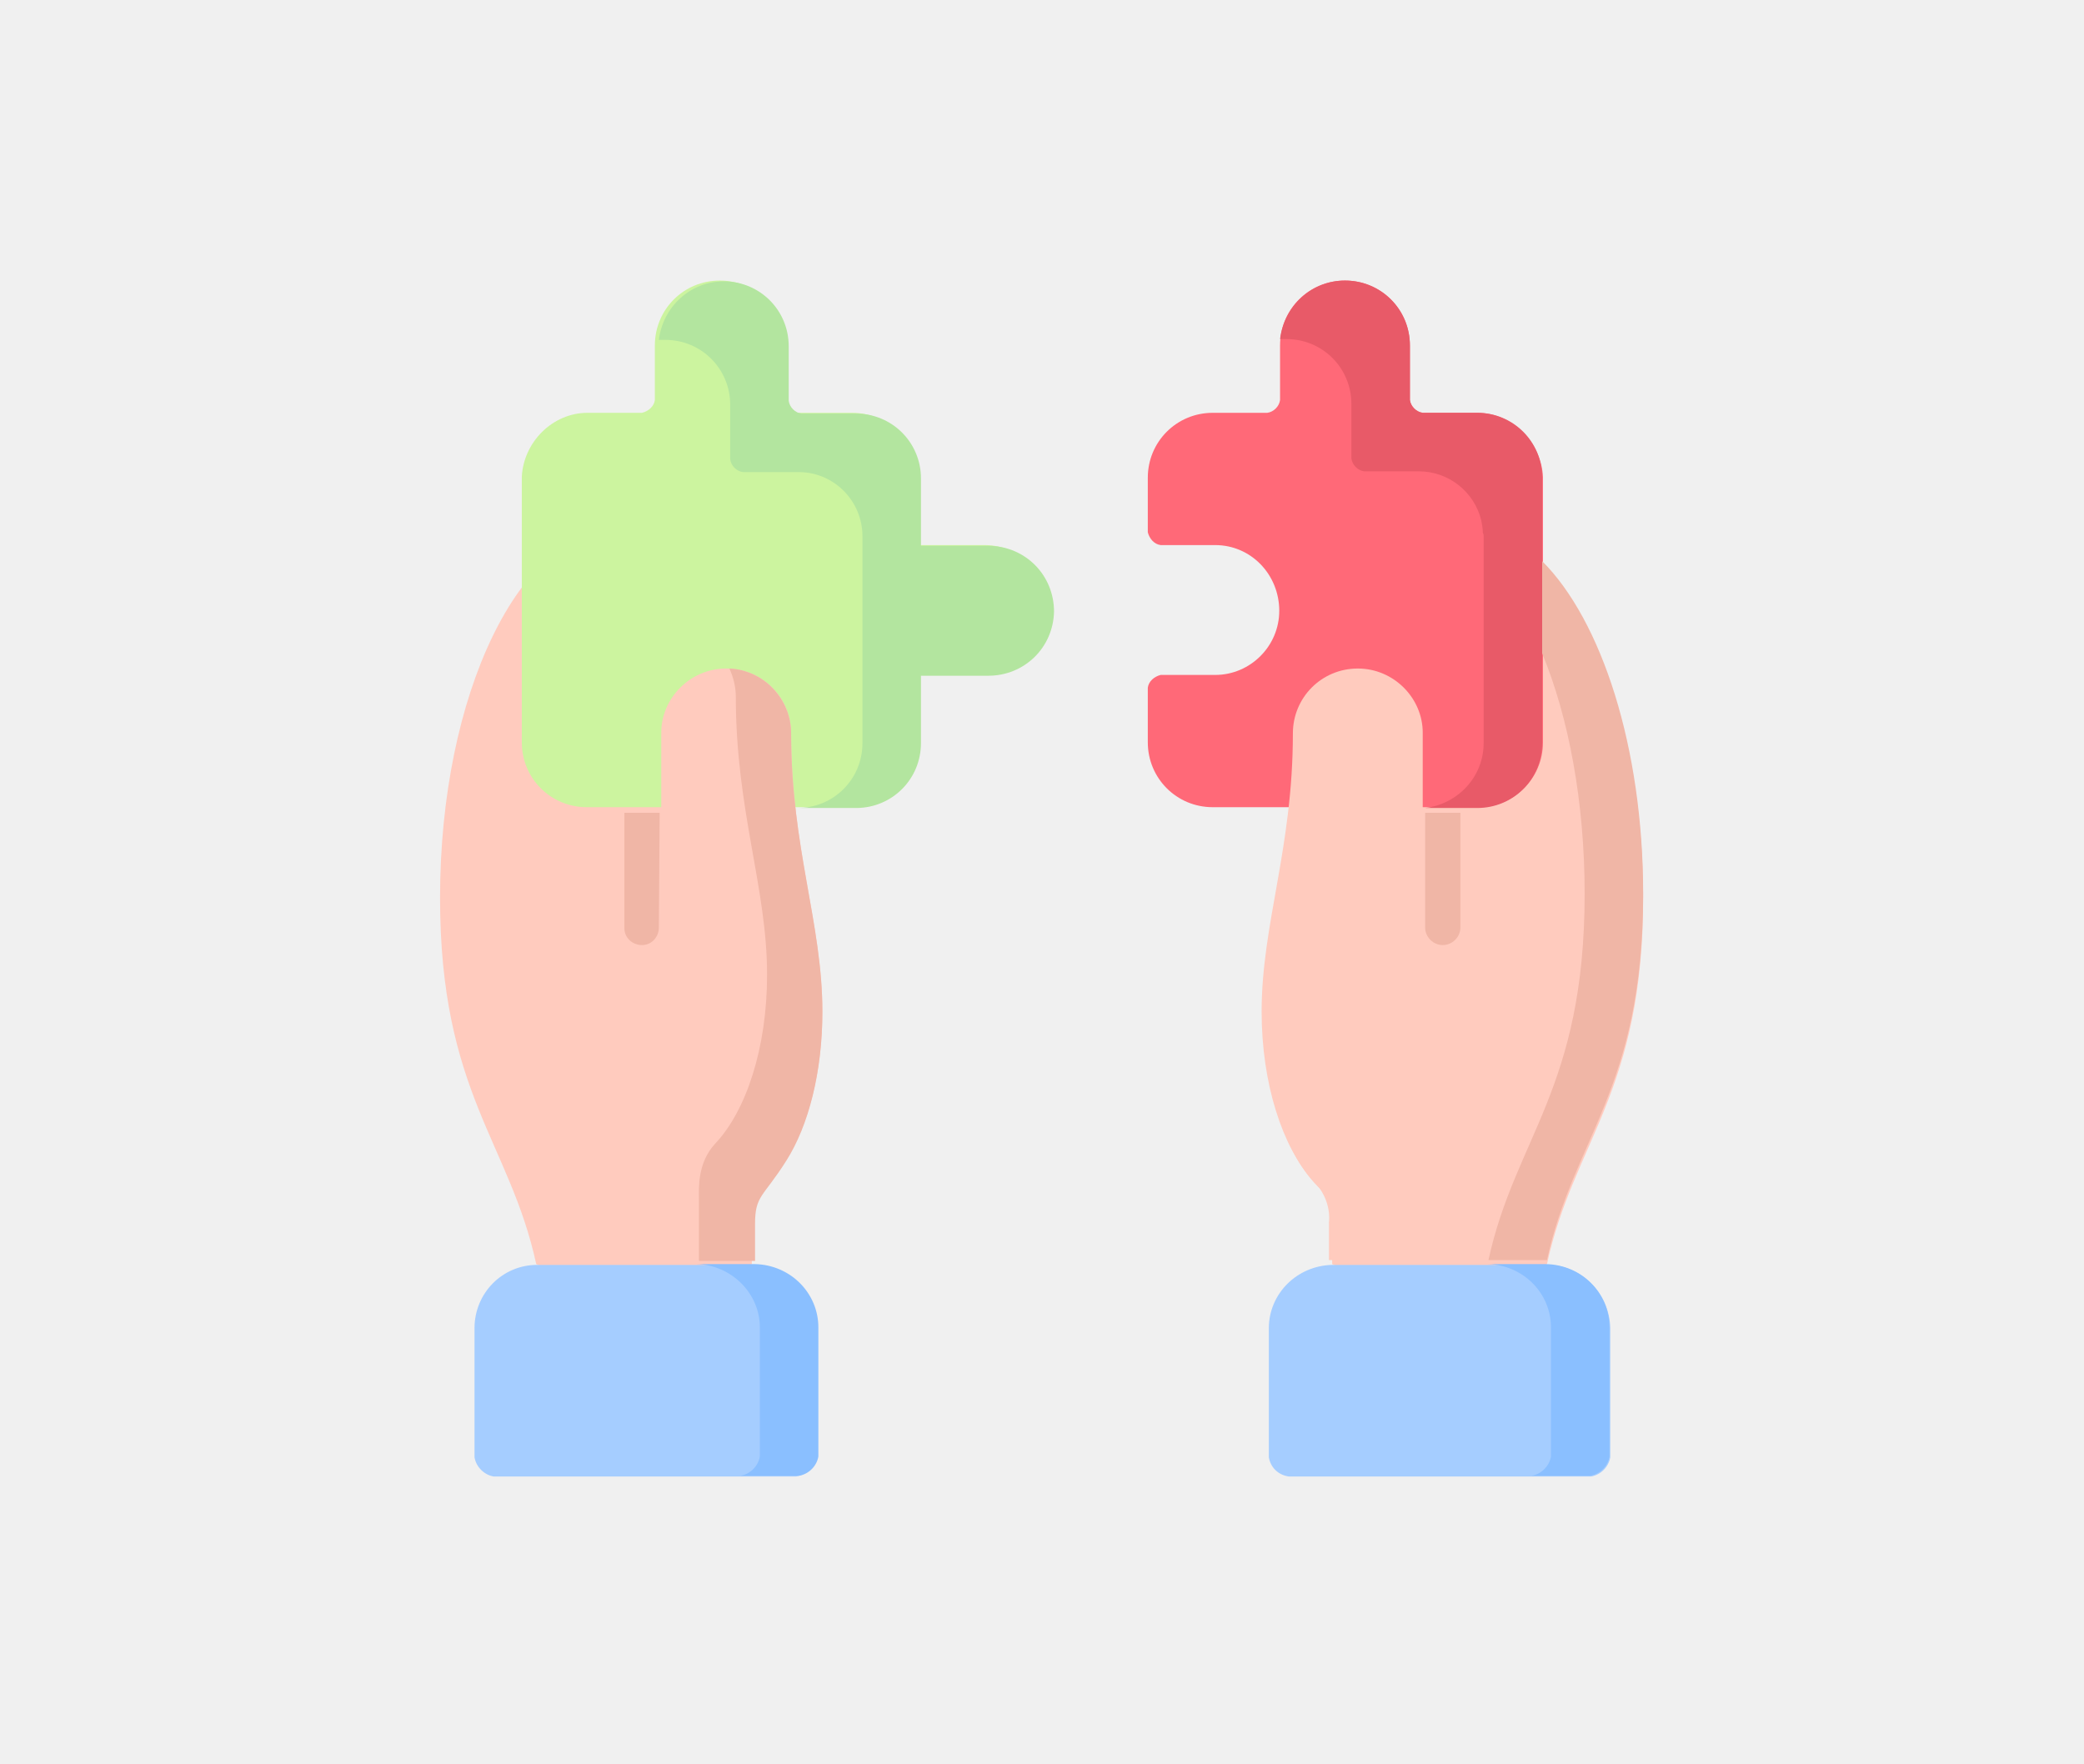
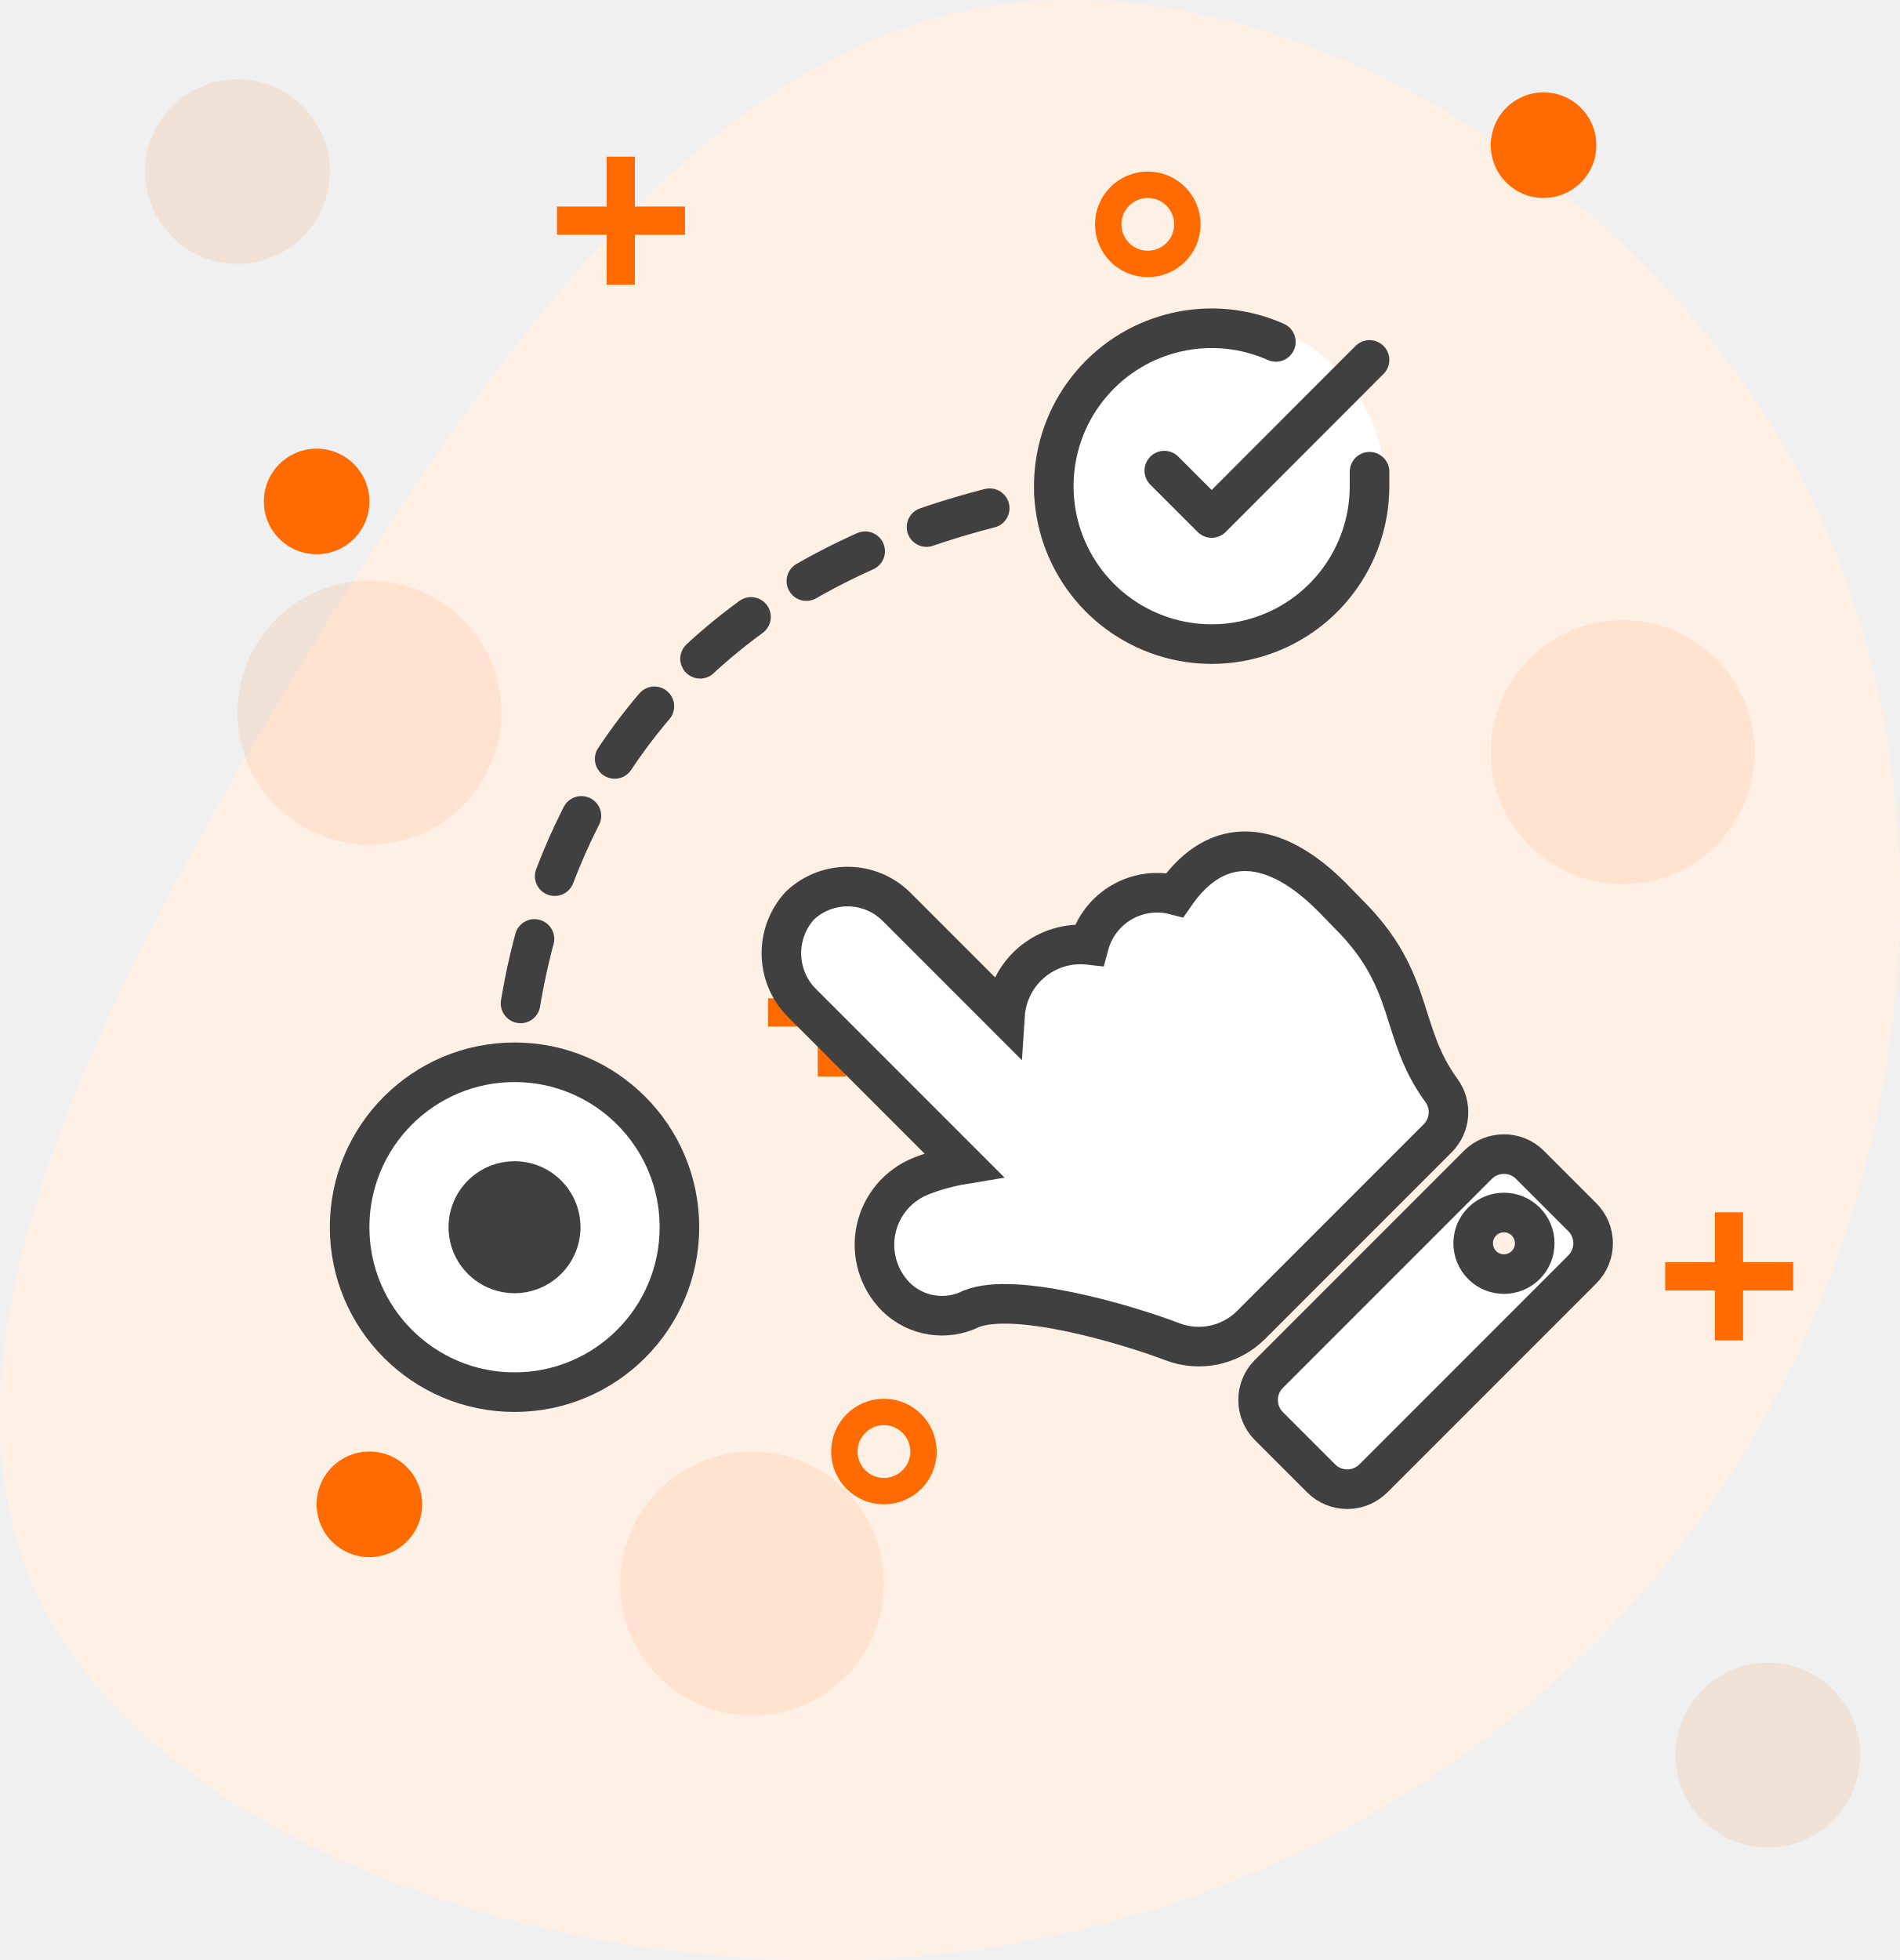
- <svg xmlns="http://www.w3.org/2000/svg" version="1.1" id="Layer_1" x="0px" y="0px" viewBox="0 0 260 220" style="enable-background:new 0 0 260 220;" xml:space="preserve">
-   <style type="text/css">
- 	.st0{fill-rule:evenodd;clip-rule:evenodd;fill:#FFCBBE;}
- 	.st1{fill-rule:evenodd;clip-rule:evenodd;fill:#CCF49F;}
- 	.st2{fill-rule:evenodd;clip-rule:evenodd;fill:#FF6978;}
- 	.st3{fill-rule:evenodd;clip-rule:evenodd;fill:#A5CDFF;}
- 	.st4{fill:#F0B6A6;}
- 	.st5{fill-rule:evenodd;clip-rule:evenodd;fill:#F0B6A6;}
- 	.st6{fill-rule:evenodd;clip-rule:evenodd;fill:#B3E59F;}
- 	.st7{fill-rule:evenodd;clip-rule:evenodd;fill:#E85A68;}
- 	.st8{fill-rule:evenodd;clip-rule:evenodd;fill:#8ABFFF;}
- </style>
-   <g transform="translate(-15411 -6075)">
-     <g transform="translate(0 0)">
-       <path class="st0" d="M15501.3,6158.9c4.5,0,8.1,3.6,8.1,8.1c0,14.3,3.9,23.8,3.9,34.7c0,10.6-3.5,19.5-8.5,22.8v8.2l-13.5,5.9    l-13.4-5.9c-3.3-15.2-12-21.4-12-45.7c0-25.4,10-46.1,22.3-46.1c1.7,0,3.4,0.4,4.9,1.1v24.9    C15493.2,6162.5,15496.9,6158.9,15501.3,6158.9z" />
-       <path class="st1" d="M15484.3,6126.5h6.8c0.8-0.2,1.5-0.8,1.6-1.6v-6.8c0-4.5,3.6-8.1,8.1-8.1c4.5,0,8.1,3.6,8.1,8.1c0,0,0,0,0,0    v6.8c0.1,0.8,0.8,1.5,1.6,1.6h6.8c4.5,0,8.1,3.6,8.1,8.1v8.4h8.4c4.5,0,8.1,3.5,8.2,8s-3.5,8.1-8,8.2c-0.1,0-0.1,0-0.2,0h-8.4v8.4    c0,4.5-3.6,8.1-8.1,8.1h-33.1c-4.5,0-8.1-3.6-8.1-8.1v-33.1C15476.3,6130.2,15479.9,6126.5,15484.3,6126.5L15484.3,6126.5z" />
-       <path class="st0" d="M15501.6,6158.4c4.5,0,8.1,3.6,8.1,8.1c0,14.3,3.9,23.8,3.9,34.7c0,10.6-3.5,19.5-8.5,22.8v8.2h-11.6v-65.8    C15493.5,6162.1,15497.1,6158.4,15501.6,6158.4L15501.6,6158.4z" />
-       <path class="st0" d="M15580.7,6158.9c-4.5,0-8.1,3.6-8.1,8.1c0,14.3-3.9,23.8-3.9,34.7c0,10.6,3.5,19.5,8.5,22.8v8.2l14,6.1    l12.8-6.1c3.3-15.2,12-21.4,12-45.7c0-25.4-10-46.1-22.3-46.1c-1.7,0-3.4,0.4-4.9,1.1v24.9    C15588.8,6162.5,15585.2,6158.9,15580.7,6158.9z" />
-       <path class="st2" d="M15595.3,6126.5h-6.8c-0.8-0.1-1.5-0.8-1.6-1.6v-6.8c0-4.5-3.6-8.1-8.1-8.1c-4.5,0-8.1,3.6-8.1,8.1    c0,0,0,0,0,0v6.8c-0.1,0.8-0.8,1.5-1.6,1.6h-6.8c-4.5,0-8.1,3.6-8.1,8.1v6.8c0.2,0.8,0.8,1.5,1.6,1.6h6.8c4.5,0,8,3.7,8,8.2    c0,4.4-3.6,8-8,8h-6.8c-0.8,0.2-1.5,0.8-1.6,1.6v6.8c0,4.5,3.6,8.1,8.1,8.1h33.1c4.5,0,8.1-3.6,8.1-8.1v-33.1    C15603.3,6130.2,15599.7,6126.5,15595.3,6126.5L15595.3,6126.5z" />
-       <path class="st0" d="M15580.4,6158.4c-4.5,0-8.1,3.6-8.1,8.1c0,14.3-3.9,23.8-3.9,34.7c0,9,2.6,16.9,6.4,21.1    c1.4,1.3,2.2,3.3,2,5.2v4.7h11.7v-65.8C15588.5,6162.1,15584.9,6158.4,15580.4,6158.4L15580.4,6158.4z" />
-       <path class="st3" d="M15512.7,6256.8v-16.1c0-4.3-3.5-7.8-7.9-7.9h-26.8c-4.3,0-7.8,3.5-7.8,7.9v16.1c0.2,1.2,1.2,2.2,2.4,2.4    h37.7C15511.6,6259,15512.5,6258,15512.7,6256.8z" />
-       <path class="st3" d="M15569.3,6256.8v-16.1c0-4.3,3.5-7.8,7.9-7.9h26.8c4.3,0,7.8,3.5,7.9,7.9v16.1c-0.2,1.2-1.2,2.2-2.4,2.4    h-37.7C15570.4,6259,15569.5,6258,15569.3,6256.8z" />
+ <svg xmlns="http://www.w3.org/2000/svg" width="144" height="148.532" viewBox="0 0 144 148.532">
+   <g id="Grupo_29" data-name="Grupo 29" transform="translate(-8 -6)">
+     <path id="blob" d="M68.893-37.75c12.193,22.836,9.4,52.7-4.237,74.709C51.12,59.071,26.63,73.435-.339,74.984c-27.073,1.447-56.729-9.816-64.685-28.623-7.957-18.91,5.787-45.156,20.563-69.542,14.88-24.283,30.793-46.6,52.389-49.806C29.523-76.293,56.7-60.483,68.893-37.75Z" transform="translate(75.36 79.423)" fill="#fff0e5" />
+     <g id="Grupo_23" data-name="Grupo 23" transform="translate(168.676 -9.665) rotate(90)">
+       <text id="_" data-name="+" transform="translate(92.665 104.676)" fill="#ff6b00" font-size="20" font-family="Montserrat-Bold, Montserrat" font-weight="700">
+         <tspan x="-5.99" y="0">+</tspan>
+       </text>
+       <text id="_2" data-name="+" transform="translate(32.665 120.676)" fill="#ff6b00" font-size="20" font-family="Montserrat-Bold, Montserrat" font-weight="700">
+         <tspan x="-5.99" y="0">+</tspan>
+       </text>
+       <text id="_3" data-name="+" transform="translate(112.665 36.676)" fill="#ff6b00" font-size="20" font-family="Montserrat-Bold, Montserrat" font-weight="700">
+         <tspan x="-5.99" y="0">+</tspan>
+       </text>
+       <circle id="Elipse_1" data-name="Elipse 1" cx="4" cy="4" r="4" transform="translate(22.665 39.676)" fill="#ff6b00" />
+       <circle id="Elipse_2" data-name="Elipse 2" cx="4" cy="4" r="4" transform="translate(49.665 132.676)" fill="#ff6b00" />
+       <circle id="Elipse_5" data-name="Elipse 5" cx="4" cy="4" r="4" transform="translate(125.665 128.676)" fill="#ff6b00" />
+       <circle id="Elipse_6" data-name="Elipse 6" cx="10" cy="10" r="10" transform="translate(62.665 27.676)" fill="#ff6b00" opacity="0.1" />
+       <circle id="Elipse_7" data-name="Elipse 7" cx="10" cy="10" r="10" transform="translate(125.665 93.676)" fill="#ff6b00" opacity="0.1" />
+       <circle id="Elipse_11" data-name="Elipse 11" cx="7" cy="7" r="7" transform="translate(141.665 19.676)" fill="#ff6b00" opacity="0.1" />
+       <circle id="Elipse_12" data-name="Elipse 12" cx="7" cy="7" r="7" transform="translate(21.665 135.676)" fill="#ff6b00" opacity="0.1" />
+       <circle id="Elipse_8" data-name="Elipse 8" cx="10" cy="10" r="10" transform="translate(59.665 122.676)" fill="#ff6b00" opacity="0.1" />
+       <g id="Elipse_3" data-name="Elipse 3" transform="translate(121.665 89.676)" fill="none" stroke="#ff6b00" stroke-width="2">
+         <circle cx="4" cy="4" r="4" stroke="none" />
+         <circle cx="4" cy="4" r="3" fill="none" />
+       </g>
+       <g id="Elipse_4" data-name="Elipse 4" transform="translate(28.665 69.676)" fill="none" stroke="#ff6b00" stroke-width="2">
+         <circle cx="4" cy="4" r="4" stroke="none" />
+         <circle cx="4" cy="4" r="3" fill="none" />
+       </g>
    </g>
-     <path class="st4" d="M15493.2,6190.7c0,1.2-0.9,2.2-2.1,2.2c-1.2,0-2.2-0.9-2.2-2.1c0,0,0-0.1,0-0.1v-14.3h4.4L15493.2,6190.7   L15493.2,6190.7z" />
-     <path class="st4" d="M15593.2,6190.7c0,1.2-1,2.2-2.2,2.2s-2.2-1-2.2-2.2c0,0,0,0,0,0v-14.3h4.4V6190.7z" />
-     <path class="st5" d="M15506.7,6196.6c0,9.1-2.6,17-6.5,21.1c-2.2,2.4-2,5.5-2,6.8v7.8h7v-4.6c0-3.6,1-3.3,3.9-7.9   c2.8-4.4,4.5-11.1,4.5-18.6c0-11-3.9-20.4-3.9-34.7c0-4.3-3.4-7.9-7.7-8.1c0.5,1.1,0.8,2.3,0.8,3.5   C15502.8,6176.2,15506.7,6185.7,15506.7,6196.6L15506.7,6196.6z" />
-     <path class="st6" d="M15518.6,6141.9v25.8c0,4.5-3.6,8.1-8.1,8.1h7.3c4.5,0,8.1-3.6,8.1-8.1v-8.4h8.4c4.5,0,8.1-3.5,8.2-8   c0-4.5-3.5-8.1-8-8.2c-0.1,0-0.1,0-0.2,0h-8.4v-8.4c0-4.5-3.6-8.1-8.1-8.1h-6.8c-0.8-0.1-1.5-0.8-1.6-1.6v-6.8   c0-4.5-3.6-8.1-8.1-8.1c-4.2,0-7.6,3.2-8.1,7.3c0.3,0,0.5,0,0.8,0c4.5,0,8.1,3.6,8.1,8.1v6.8c0.1,0.8,0.8,1.5,1.6,1.6h6.8   C15514.9,6133.8,15518.6,6137.4,15518.6,6141.9L15518.6,6141.9z" />
-     <path class="st7" d="M15596.1,6141.9v25.8c0,4.2-3.2,7.6-7.3,8.1v0h6.5c4.5,0,8.1-3.6,8.1-8.1v-33.1c0-4.5-3.6-8.1-8.1-8.1h-6.8   c-0.8-0.1-1.5-0.8-1.6-1.6v-6.8c0-4.5-3.6-8.1-8.1-8.1c-4.2,0-7.6,3.2-8.1,7.3c0.3,0,0.5,0,0.8,0c4.5,0,8.1,3.6,8.1,8.1v6.8   c0.1,0.8,0.8,1.5,1.6,1.6h6.8c3.7,0,6.9,2.5,7.8,6.1c0.1,0.5,0.2,1.1,0.2,1.6C15596.1,6141.6,15596.1,6141.8,15596.1,6141.9   L15596.1,6141.9z" />
-     <path class="st5" d="M15608.7,6186.5c0,24.3-8.7,30.5-12,45.7h7.3c3.3-15.2,12-21.4,12-45.7c0-18.3-5.2-34.1-12.6-41.5v11.5   C15606.7,6164.5,15608.7,6175,15608.7,6186.5L15608.7,6186.5z" />
-     <path class="st8" d="M15604.5,6240.6v16.1c-0.2,1.2-1.2,2.2-2.4,2.4h7.3c1.2-0.2,2.2-1.2,2.4-2.4v-16.1c0-4.3-3.5-7.8-7.9-7.9h-7.3   C15601,6232.8,15604.5,6236.3,15604.5,6240.6L15604.5,6240.6z" />
-     <path class="st8" d="M15505.8,6240.6v16.1c-0.2,1.2-1.2,2.2-2.4,2.4h7.3c1.2-0.2,2.2-1.2,2.4-2.4v-16.1c0-4.3-3.5-7.8-7.9-7.9h-7.3   C15502.2,6232.8,15505.8,6236.3,15505.8,6240.6L15505.8,6240.6z" />
+     <g id="Grupo_20" data-name="Grupo 20" transform="translate(-5 5)">
+       <g id="Grupo_17" data-name="Grupo 17" transform="translate(-8.922 87.833) rotate(-45)">
+         <path id="Icon_awesome-hand-point-right" data-name="Icon awesome-hand-point-right" d="M61.431,15.822a5.259,5.259,0,0,1-5.225,5.112H44.56a5.737,5.737,0,0,1-.735,8.275,5.343,5.343,0,0,1-1.919,7.268c1.047,5.732-2.56,8.312-8.468,8.312-.32,0-1.548-.024-1.866-.023-7.228.02-8.968-3.623-14.431-4.469a2.8,2.8,0,0,1-2.364-2.765V17.526h0a5.6,5.6,0,0,1,3.32-5.114C21.467,10.9,29.226,6.692,30.64,3.393A4.971,4.971,0,0,1,35.305,0a5.6,5.6,0,0,1,5.146,7.8A15.853,15.853,0,0,1,38.8,10.71H56.206a5.344,5.344,0,0,1,5.225,5.112ZM11.2,15.862V38.256a2.8,2.8,0,0,1-2.8,2.8H2.8a2.8,2.8,0,0,1-2.8-2.8V15.862a2.8,2.8,0,0,1,2.8-2.8H8.4A2.8,2.8,0,0,1,11.2,15.862ZM7.931,35.457A2.333,2.333,0,1,0,5.6,37.79,2.333,2.333,0,0,0,7.931,35.457Z" transform="translate(55 107.36) rotate(-90)" fill="#fff" />
+         <path id="Icon_awesome-hand-point-right-2" data-name="Icon awesome-hand-point-right" d="M61.431,15.822a5.259,5.259,0,0,1-5.225,5.112H44.56a5.737,5.737,0,0,1-.735,8.275,5.343,5.343,0,0,1-1.919,7.268c1.047,5.732-2.56,8.312-8.468,8.312-.32,0-1.548-.024-1.866-.023-7.228.02-8.968-3.623-14.431-4.469a2.8,2.8,0,0,1-2.364-2.765V17.526h0a5.6,5.6,0,0,1,3.32-5.114C21.467,10.9,29.226,6.692,30.64,3.393A4.971,4.971,0,0,1,35.305,0a5.6,5.6,0,0,1,5.146,7.8A15.853,15.853,0,0,1,38.8,10.71H56.206a5.344,5.344,0,0,1,5.225,5.112ZM11.2,15.862V38.256a2.8,2.8,0,0,1-2.8,2.8H2.8a2.8,2.8,0,0,1-2.8-2.8V15.862a2.8,2.8,0,0,1,2.8-2.8H8.4A2.8,2.8,0,0,1,11.2,15.862ZM7.931,35.457A2.333,2.333,0,1,0,5.6,37.79,2.333,2.333,0,0,0,7.931,35.457Z" transform="translate(55.429 106.931) rotate(-90)" fill="none" stroke="#404040" stroke-width="3" />
+       </g>
+       <path id="Trazado_43" data-name="Trazado 43" d="M1263.036,166.767s-3.706-44.62,48.175-49.528" transform="translate(-1211.212 -79.767)" fill="none" stroke="#404040" stroke-linecap="round" stroke-width="3" stroke-dasharray="5" />
+       <g id="Grupo_18" data-name="Grupo 18" transform="translate(-42 60)">
+         <g id="Elipse_10" data-name="Elipse 10" transform="translate(80 20)" fill="#fff" stroke="#404040" stroke-width="3">
+           <circle cx="14" cy="14" r="14" stroke="none" />
+           <circle cx="14" cy="14" r="12.5" fill="none" />
+         </g>
+         <circle id="Elipse_14" data-name="Elipse 14" cx="5" cy="5" r="5" transform="translate(89 29)" fill="#404040" />
+       </g>
+       <g id="Grupo_19" data-name="Grupo 19" transform="translate(91.773 24.773)">
+         <circle id="Elipse_13" data-name="Elipse 13" cx="13" cy="13" r="13" transform="translate(0.227 0.227)" fill="#fff" />
+         <g id="Icon_feather-check-circle" data-name="Icon feather-check-circle" transform="translate(1.102 1.102)">
+           <path id="Trazado_18" data-name="Trazado 18" d="M26.933,13.864v1.1a11.967,11.967,0,1,1-7.1-10.937" transform="translate(-3 -2.991)" fill="none" stroke="#404040" stroke-linecap="round" stroke-linejoin="round" stroke-width="3" />
+           <path id="Trazado_19" data-name="Trazado 19" d="M29.057,6,17.09,17.979l-3.59-3.59" transform="translate(-5.123 -3.599)" fill="none" stroke="#404040" stroke-linecap="round" stroke-linejoin="round" stroke-width="3" />
+         </g>
+       </g>
+     </g>
  </g>
</svg>
